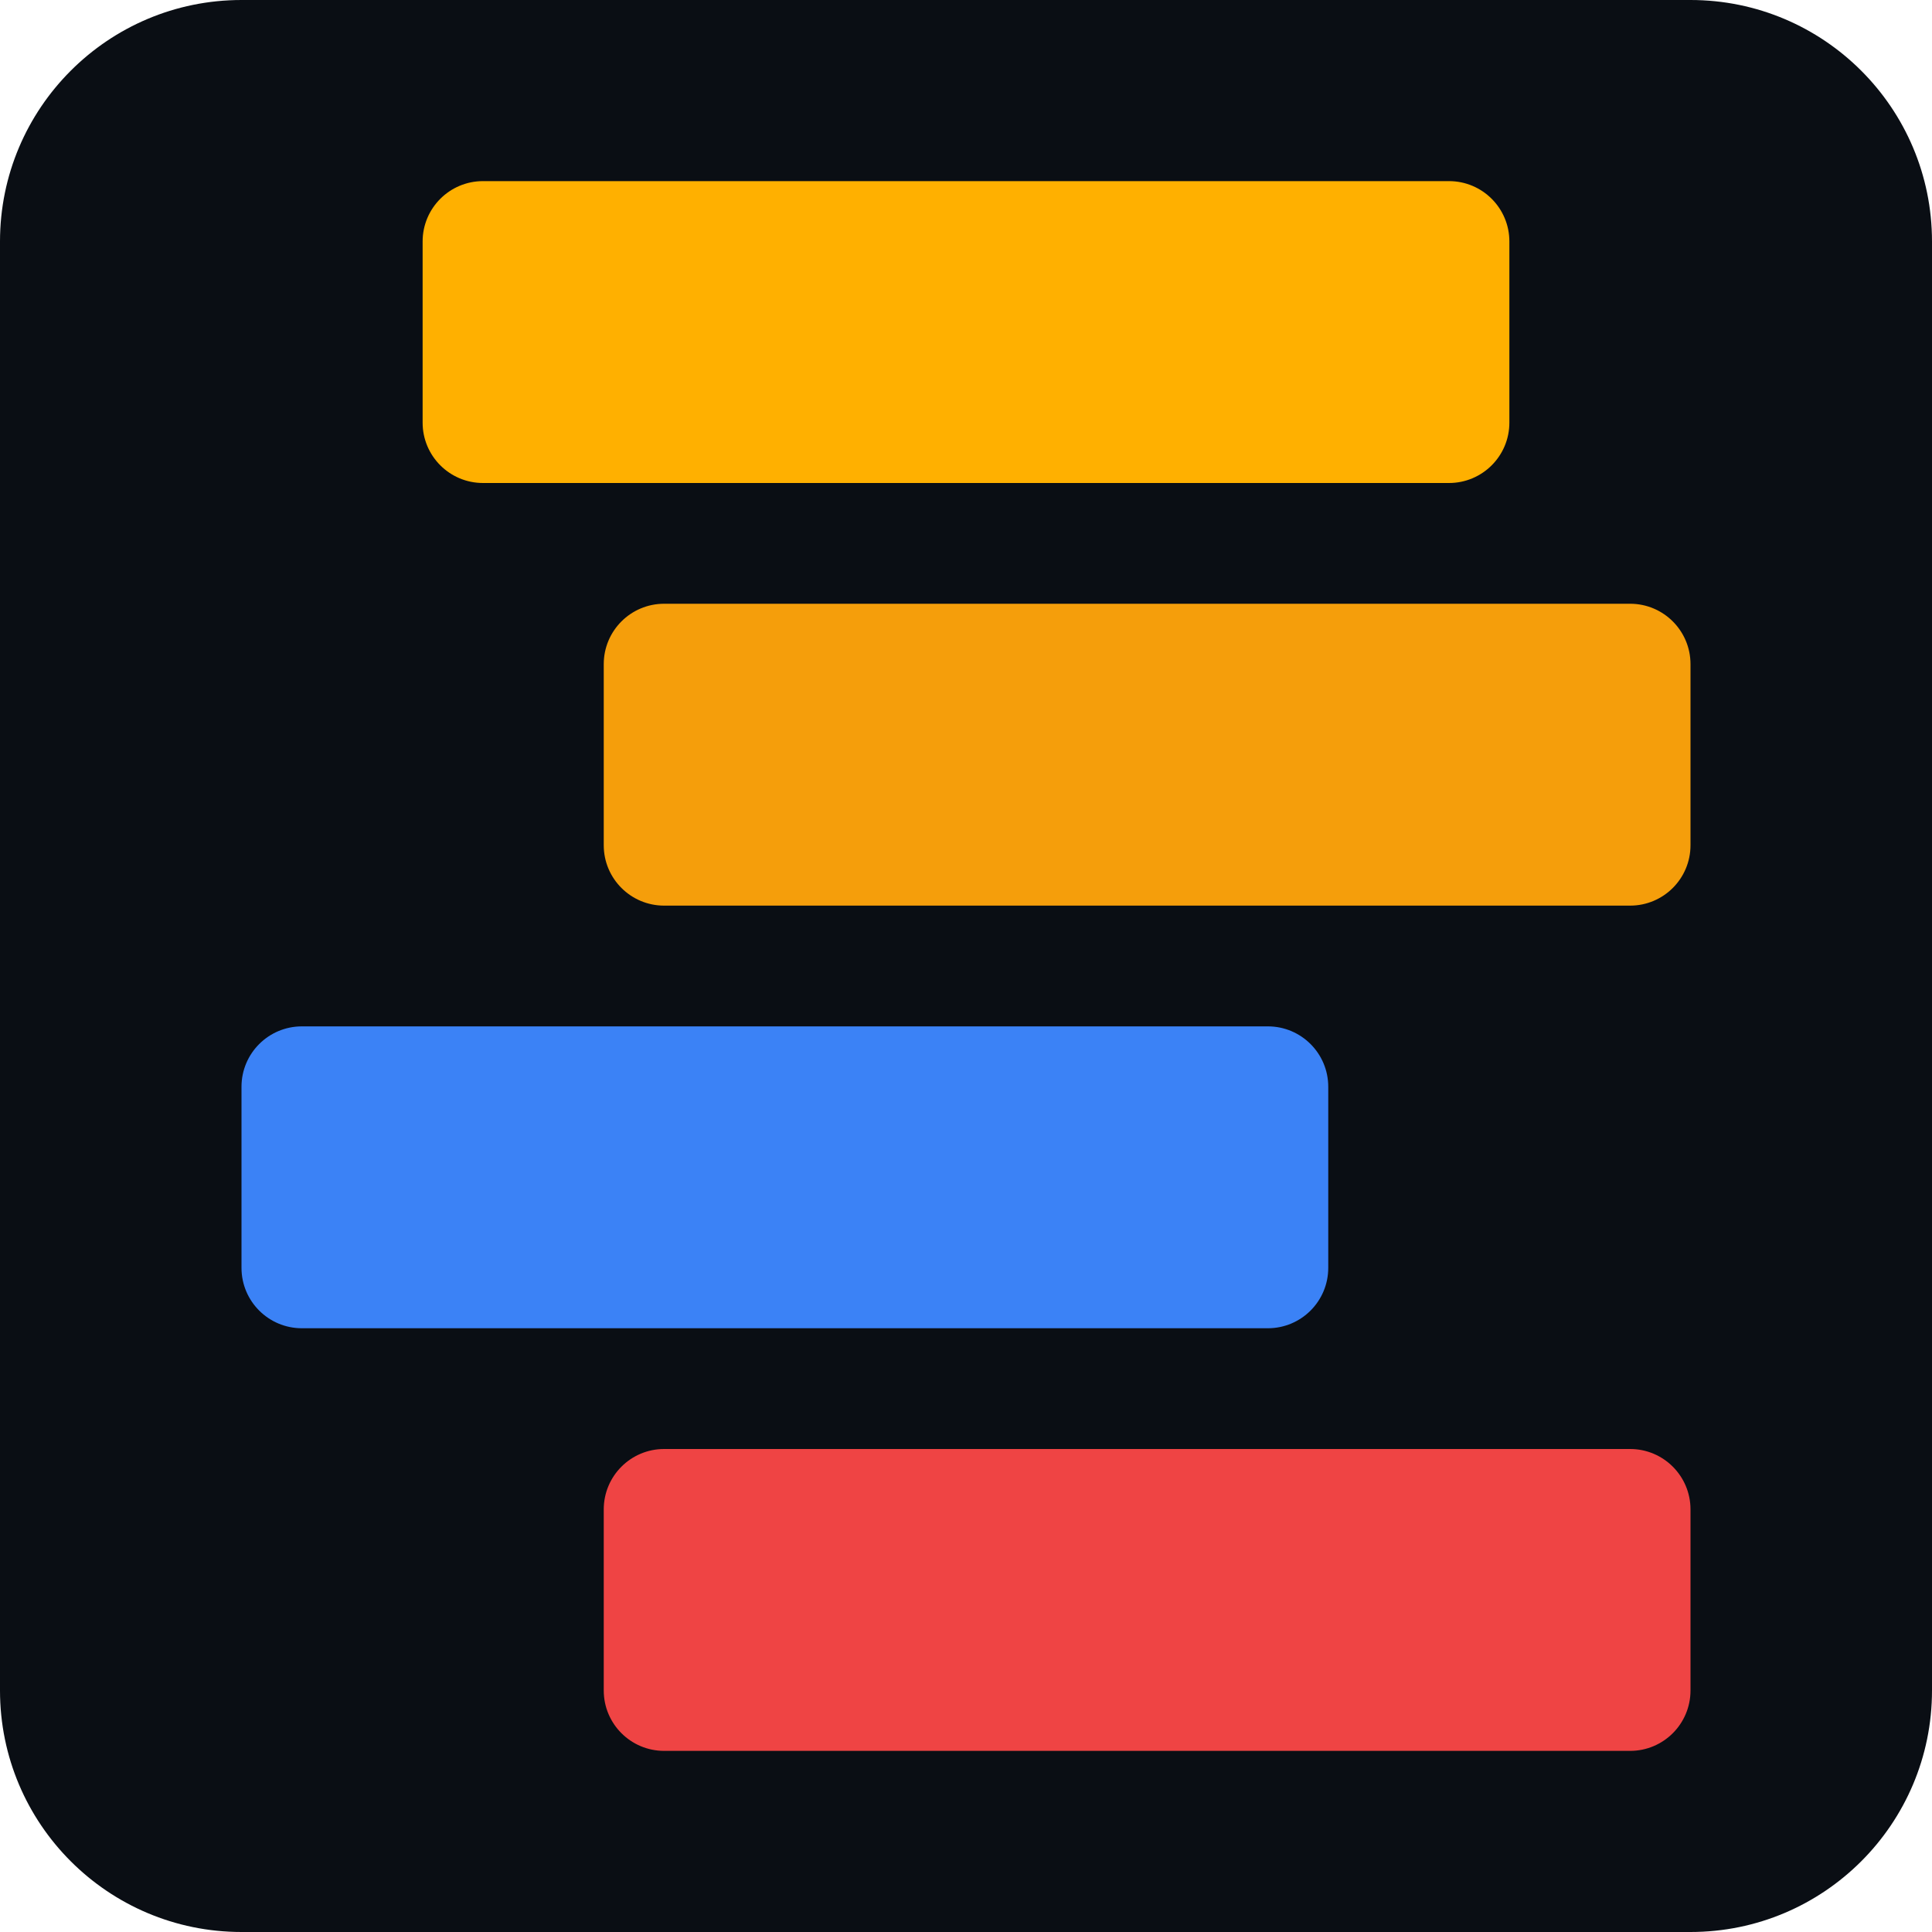
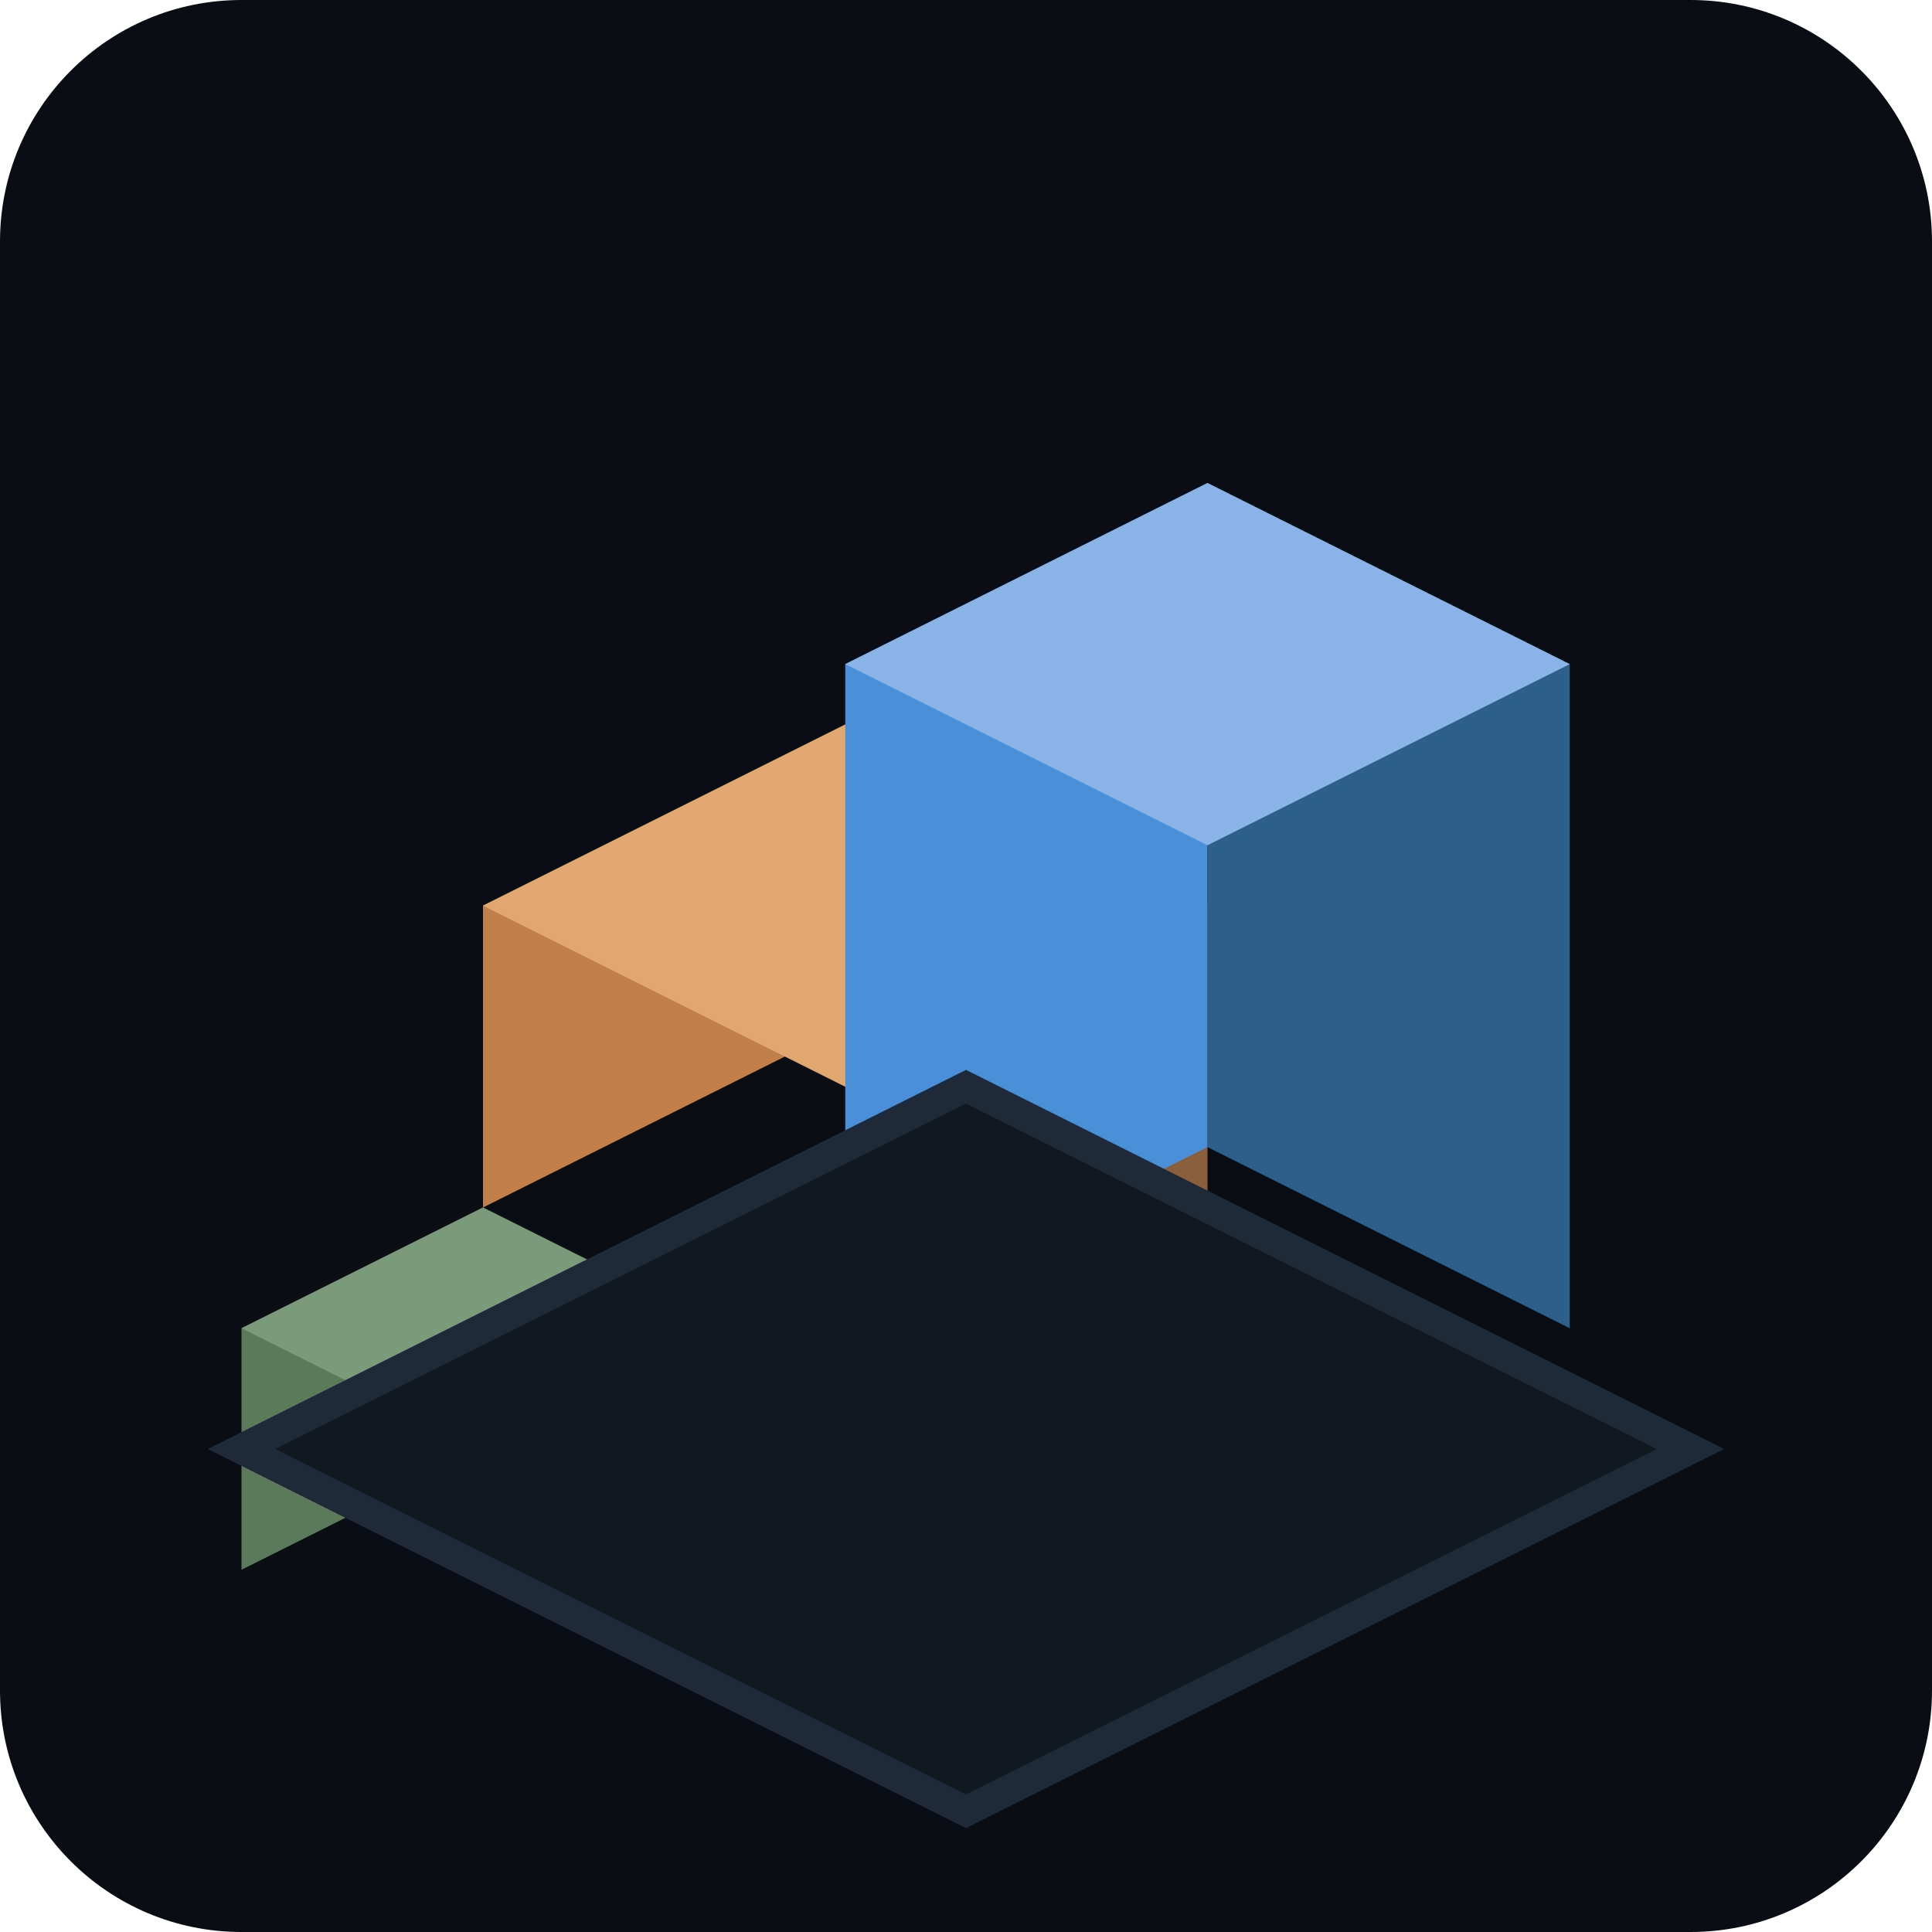
<svg xmlns="http://www.w3.org/2000/svg" width="32" height="32" viewBox="0 0 32 32">
  <rect width="32" height="32" rx="4" fill="#0a0e14" />
-   <g transform="translate(4, 3)">
-     <rect x="3" y="0" width="18" height="5" rx="1" fill="#ffb000" />
-     <rect x="6" y="7" width="18" height="5" rx="1" fill="#f59e0b" />
-     <rect x="0" y="14" width="18" height="5" rx="1" fill="#3b82f6" />
-     <rect x="6" y="21" width="18" height="5" rx="1" fill="#ef4444" />
-   </g>
+   <polygon points="8,20 14,17 14,12 8,15" fill="#c17f4a" />
+   <polygon points="14,17 20,20 20,15 14,12" fill="#8b5e3c" />
+   <polygon points="8,15 14,12 20,15 14,18" fill="#e0a870" />
+   <polygon points="14,22 20,19 20,8 14,11" fill="#4a90d9" />
+   <polygon points="20,19 26,22 26,11 20,8" fill="#2c5f8a" />
+   <polygon points="14,11 20,8 26,11 20,14" fill="#8ab4e8" />
+   <polygon points="4,26 8,24 8,20 4,22" fill="#5a7a5a" />
+   <polygon points="8,24 12,26 12,22 8,20" fill="#3d5a3d" />
+   <polygon points="4,22 8,20 12,22 8,24" fill="#7a9a7a" />
+   <polygon points="16,30 28,24 16,18 4,24" fill="#111820" stroke="#1e2a38" stroke-width="0.5" />
</svg>
